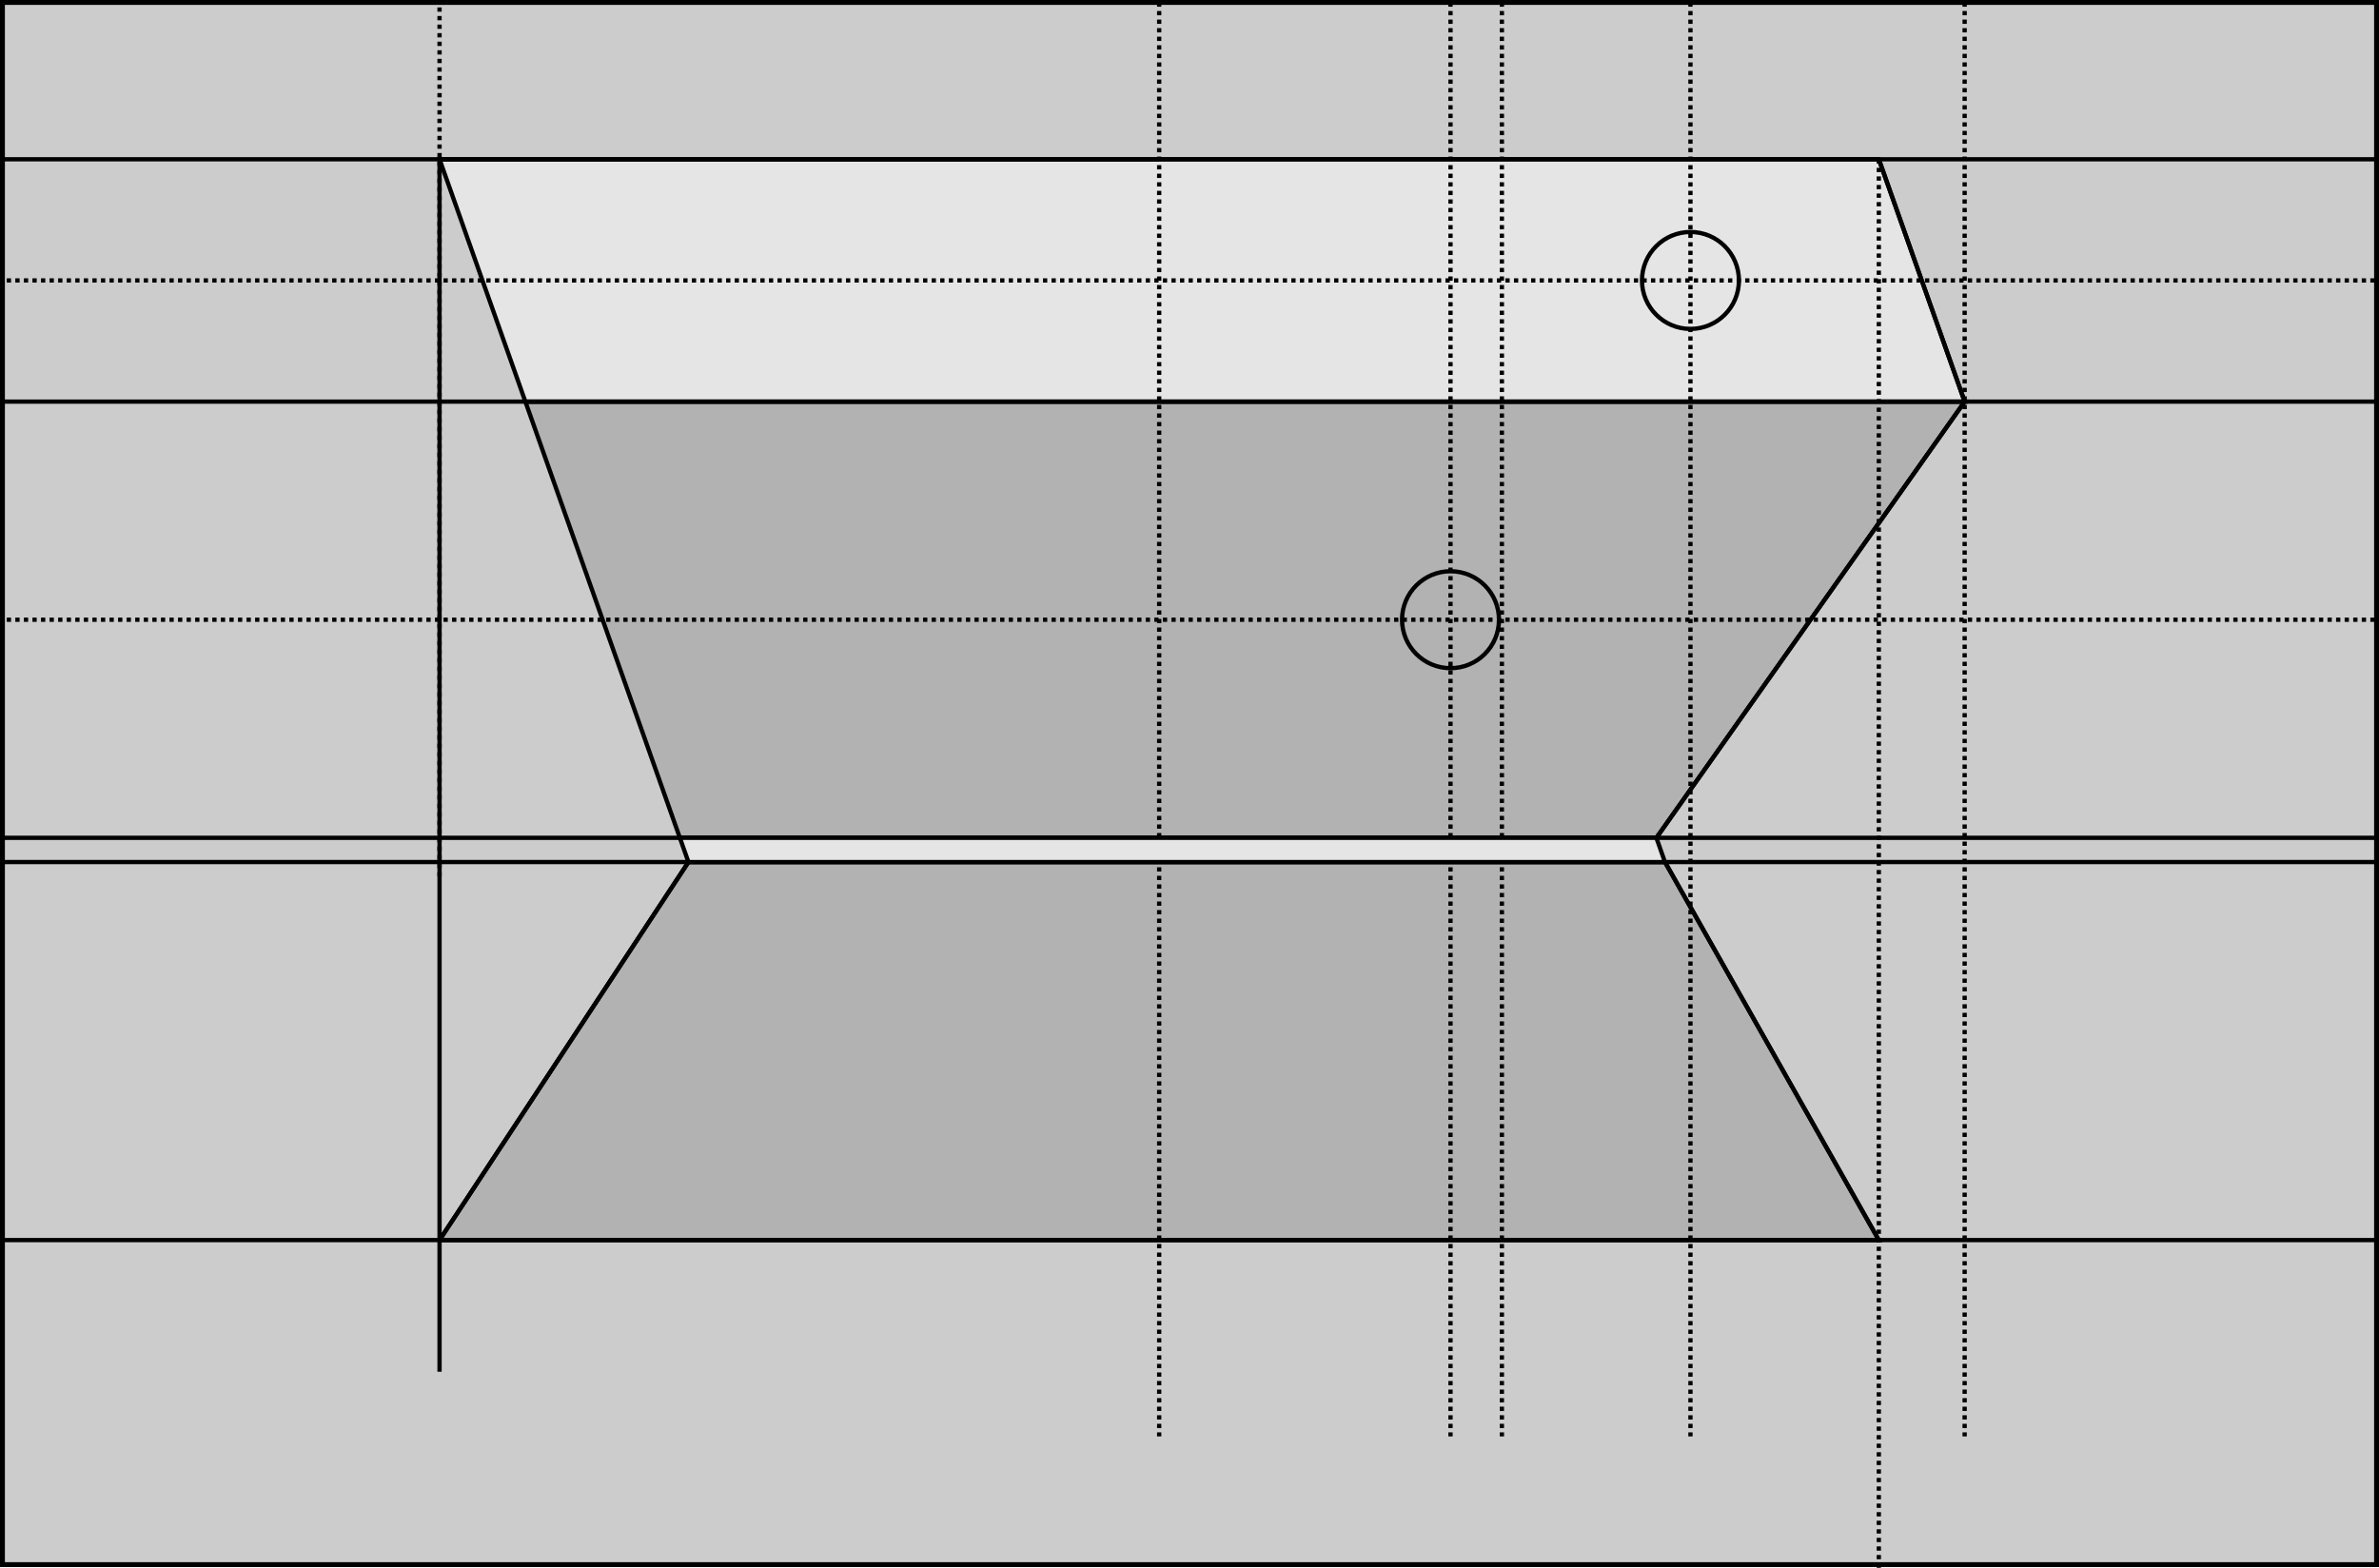
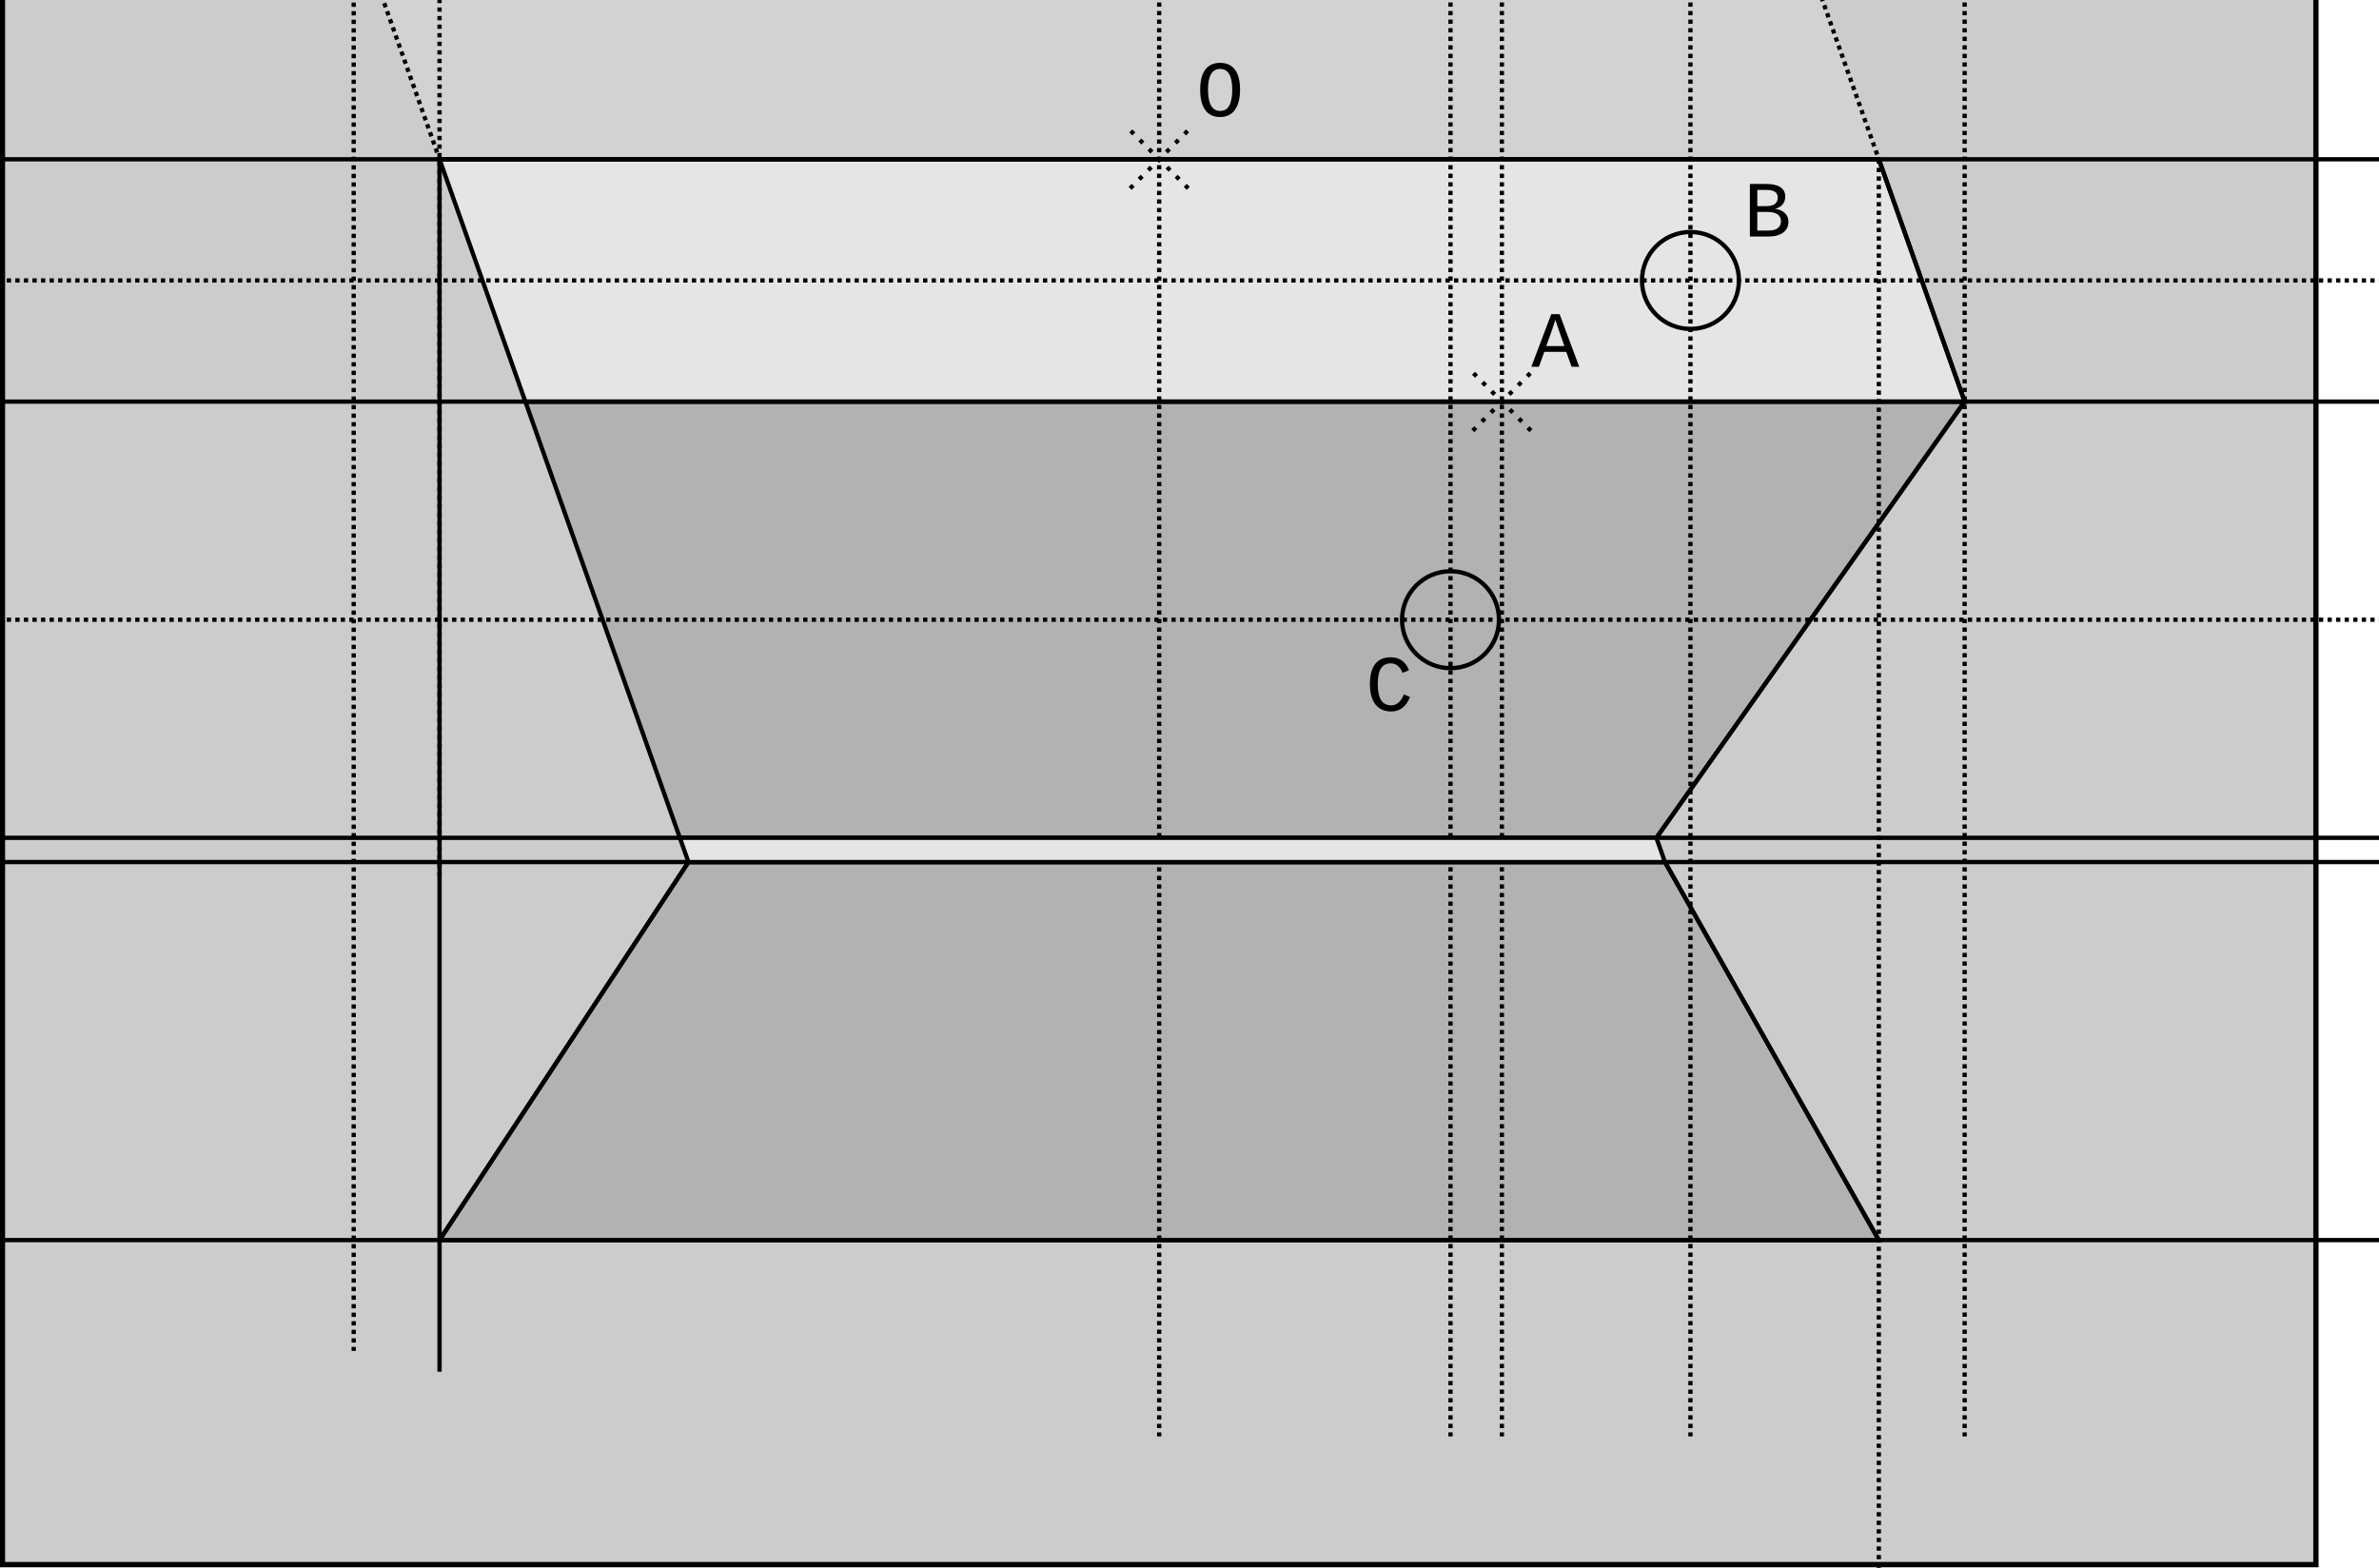
<svg xmlns="http://www.w3.org/2000/svg" width="147.234mm" height="96.999mm" viewBox="0 0 147.234 96.999" version="1.1" id="svg1117">
  <defs id="defs1114">
+     <rect x="271.145" y="8.654" width="36.539" height="28.611" id="rect5463" />
    <marker style="overflow:visible" id="marker1506" refX="0" refY="0" orient="auto">
      <path transform="matrix(-0.8,0,0,-0.8,-10,0)" style="fill:#000000;fill-opacity:1;fill-rule:evenodd;stroke:#000000;stroke-width:1pt;stroke-opacity:1" d="M 0,0 5,-5 -12.5,0 5,5 Z" id="path1504" />
    </marker>
    <marker style="overflow:visible" id="marker1472" refX="0" refY="0" orient="auto">
      <path transform="matrix(0.8,0,0,0.8,10,0)" style="fill:#000000;fill-opacity:1;fill-rule:evenodd;stroke:#000000;stroke-width:1pt;stroke-opacity:1" d="M 0,0 5,-5 -12.5,0 5,5 Z" id="path1470" />
    </marker>
    <marker style="overflow:visible" id="marker1130" refX="0" refY="0" orient="auto">
      <path transform="matrix(-0.8,0,0,-0.8,-10,0)" style="fill:#000000;fill-opacity:1;fill-rule:evenodd;stroke:#000000;stroke-width:1pt;stroke-opacity:1" d="M 0,0 5,-5 -12.5,0 5,5 Z" id="path1128" />
    </marker>
    <marker style="overflow:visible" id="marker1134" refX="0" refY="0" orient="auto">
      <path transform="matrix(0.8,0,0,0.8,10,0)" style="fill:#000000;fill-opacity:1;fill-rule:evenodd;stroke:#000000;stroke-width:1pt;stroke-opacity:1" d="M 0,0 5,-5 -12.5,0 5,5 Z" id="path1132" />
    </marker>
    <marker style="overflow:visible" id="marker1138" refX="0" refY="0" orient="auto">
      <path transform="matrix(0.8,0,0,0.8,10,0)" style="fill:#000000;fill-opacity:1;fill-rule:evenodd;stroke:#000000;stroke-width:1pt;stroke-opacity:1" d="M 0,0 5,-5 -12.5,0 5,5 Z" id="path1136" />
    </marker>
    <marker style="overflow:visible" id="marker1142" refX="0" refY="0" orient="auto">
      <path transform="matrix(-0.8,0,0,-0.8,-10,0)" style="fill:#000000;fill-opacity:1;fill-rule:evenodd;stroke:#000000;stroke-width:1pt;stroke-opacity:1" d="M 0,0 5,-5 -12.5,0 5,5 Z" id="path1140" />
    </marker>
    <marker style="overflow:visible" id="marker35235" refX="0" refY="0" orient="auto">
      <path transform="matrix(-0.4,0,0,-0.4,-4,0)" style="fill:context-stroke;fill-rule:evenodd;stroke:context-stroke;stroke-width:1pt" d="M 0,0 5,-5 -12.5,0 5,5 Z" id="path35233" />
    </marker>
    <marker style="overflow:visible" id="marker1884" refX="0" refY="0" orient="auto">
      <path transform="matrix(-0.4,0,0,-0.4,-4,0)" style="fill:context-stroke;fill-rule:evenodd;stroke:context-stroke;stroke-width:1pt" d="M 0,0 5,-5 -12.5,0 5,5 Z" id="path1882" />
    </marker>
+     <rect x="271.145" y="8.654" width="36.539" height="28.611" id="rect11149" />
+     <rect x="271.145" y="8.654" width="36.539" height="28.611" id="rect11149-5" />
+     <rect x="271.145" y="8.654" width="36.539" height="28.611" id="rect11149-5-9" />
  </defs>
  <g id="layer1" transform="translate(32.16268,-88.33581)">
-     <rect style="font-variation-settings:normal;opacity:1;vector-effect:none;fill:#cccccc;fill-opacity:1;fill-rule:evenodd;stroke:#000000;stroke-width:0.303px;stroke-linecap:butt;stroke-linejoin:miter;stroke-miterlimit:4;stroke-dasharray:none;stroke-dashoffset:0;stroke-opacity:1;-inkscape-stroke:none;stop-color:#000000;stop-opacity:1" id="rect138748" width="146.931" height="96.696" x="-32.011" y="88.487" />
+     <rect style="font-variation-settings:normal;opacity:1;vector-effect:none;fill:#cccccc;fill-opacity:1;fill-rule:evenodd;stroke:#000000;stroke-width:0.329px;stroke-linecap:butt;stroke-linejoin:miter;stroke-miterlimit:4;stroke-dasharray:none;stroke-dashoffset:0;stroke-opacity:1;-inkscape-stroke:none;stop-color:#000000;stop-opacity:1" id="rect138748" width="143.178" height="116.976" x="-32.011" y="68.207" />
+     <path style="fill:#e5e5e5;fill-opacity:0.252;stroke:#000000;stroke-width:0.265;stroke-linecap:butt;stroke-linejoin:miter;stroke-opacity:1;stroke-miterlimit:4;stroke-dasharray:0.265,0.265;stroke-dashoffset:0" d="m -10.272,83.195 h 89.076 l 5.312,15 H -4.96 Z" id="path1222" />
    <path style="fill:#b2b2b2;fill-opacity:1;stroke:#000000;stroke-width:0.265px;stroke-linecap:butt;stroke-linejoin:miter;stroke-opacity:1" d="M 0.351,113.195 H 89.428 l -19.079,27 H 9.913 l -9.561,-27" id="path4517" />
    <path style="fill:#e5e5e5;fill-opacity:1;stroke:#000000;stroke-width:0.265px;stroke-linecap:butt;stroke-linejoin:miter;stroke-opacity:1" d="M -4.96,98.195 H 84.116 l 5.312,15 H 0.351 Z" id="path3482" />
    <path style="fill:none;stroke:#000000;stroke-width:0.265px;stroke-linecap:butt;stroke-linejoin:miter;stroke-opacity:1" d="M -74.145,98.195 H 140.224" id="path1066" />
    <path style="fill:none;stroke:#000000;stroke-width:0.265px;stroke-linecap:butt;stroke-linejoin:miter;stroke-opacity:1" d="M -74.145,113.195 H 140.224" id="path1227" />
    <path style="fill:none;stroke:#000000;stroke-width:0.265px;stroke-linecap:butt;stroke-linejoin:miter;stroke-opacity:1" d="M -74.145,140.195 H 140.224" id="path1229" />
    <path style="fill:#b2b2b2;fill-opacity:1;stroke:#000000;stroke-width:0.265px;stroke-linecap:butt;stroke-linejoin:miter;stroke-opacity:1" d="m -4.96,165.095 15.404,-23.4 h 60.436 l 13.236,23.4 H -4.96" id="path5079" />
    <path style="fill:none;stroke:#000000;stroke-width:0.265px;stroke-linecap:butt;stroke-linejoin:miter;stroke-opacity:1" d="M -74.145,141.695 H 140.224" id="path1231" />
    <path style="fill:none;stroke:#000000;stroke-width:0.265px;stroke-linecap:butt;stroke-linejoin:miter;stroke-opacity:1" d="M -74.145,165.095 H 140.224" id="path1233" />
    <path style="fill:none;stroke:#000000;stroke-width:0.265;stroke-linecap:butt;stroke-linejoin:miter;stroke-miterlimit:4;stroke-dasharray:0.265, 0.265;stroke-dashoffset:0;stroke-opacity:1" d="M 39.578,88.487 V 177.247" id="path1351" />
    <path style="fill:none;stroke:#000000;stroke-width:0.265;stroke-linecap:butt;stroke-linejoin:miter;stroke-miterlimit:4;stroke-dasharray:0.265, 0.265;stroke-dashoffset:0;stroke-opacity:1" d="M 60.788,88.487 V 177.247" id="path1517" />
    <path style="fill:none;stroke:#000000;stroke-width:0.265;stroke-linecap:butt;stroke-linejoin:miter;stroke-miterlimit:4;stroke-dasharray:0.265, 0.265;stroke-dashoffset:0;stroke-opacity:1" d="M 72.458,88.487 V 177.247" id="path1519" />
    <path style="fill:none;stroke:#000000;stroke-width:0.265;stroke-linecap:butt;stroke-linejoin:miter;stroke-miterlimit:4;stroke-dasharray:0.265, 0.265;stroke-dashoffset:0;stroke-opacity:1" d="M 57.608,88.487 V 177.247" id="path1521" />
    <path style="fill:none;stroke:#000000;stroke-width:0.265;stroke-linecap:butt;stroke-linejoin:miter;stroke-miterlimit:4;stroke-dasharray:0.265, 0.265;stroke-dashoffset:0;stroke-opacity:1" d="M -74.145,105.695 H 140.224" id="path1610" />
    <path style="fill:none;stroke:#000000;stroke-width:0.265;stroke-linecap:butt;stroke-linejoin:miter;stroke-miterlimit:4;stroke-dasharray:0.265, 0.265;stroke-dashoffset:0;stroke-opacity:1" d="M -74.145,126.695 H 140.224" id="path1612" />
    <circle style="fill:none;stroke:#000000;stroke-width:0.265;stroke-miterlimit:4;stroke-dasharray:none;stroke-dashoffset:0" id="path1725" cx="57.608" cy="126.695" r="3" />
    <circle style="fill:none;stroke:#000000;stroke-width:0.265;stroke-miterlimit:4;stroke-dasharray:none;stroke-dashoffset:0" id="circle1897" cx="72.458" cy="105.695" r="3" />
    <path style="fill:none;stroke:#000000;stroke-width:0.265;stroke-linecap:butt;stroke-linejoin:miter;stroke-miterlimit:4;stroke-dasharray:0.265, 0.265;stroke-dashoffset:0;stroke-opacity:1" d="M 89.428,88.487 V 177.247" id="path1990" />
    <path style="fill:none;stroke:#000000;stroke-width:0.265px;stroke-linecap:butt;stroke-linejoin:miter;stroke-opacity:1" d="m 89.428,113.195 -19.079,27" id="path2117" />
    <path style="fill:none;stroke:#000000;stroke-width:0.265px;stroke-linecap:butt;stroke-linejoin:miter;stroke-opacity:1" d="M 89.428,113.195 84.116,98.195" id="path2714" />
    <path style="fill:none;stroke:#000000;stroke-width:0.265px;stroke-linecap:butt;stroke-linejoin:miter;stroke-opacity:1" d="M 39.578,98.195 H -4.96" id="path2984" />
    <path style="fill:none;stroke:#000000;stroke-width:0.265;stroke-linecap:butt;stroke-linejoin:miter;stroke-miterlimit:4;stroke-dasharray:0.265, 0.265;stroke-dashoffset:0;stroke-opacity:1" d="M -4.96,53.816 V 142.575" id="path3246" />
    <path style="fill:none;stroke:#000000;stroke-width:0.265;stroke-linecap:butt;stroke-linejoin:miter;stroke-miterlimit:4;stroke-dasharray:0.265, 0.265;stroke-dashoffset:0;stroke-opacity:1" d="M 84.116,98.195 V 186.955" id="path3347" />
    <path style="fill:#e5e5e5;fill-opacity:1;stroke:#000000;stroke-width:0.265px;stroke-linecap:butt;stroke-linejoin:miter;stroke-opacity:1" d="M 9.913,140.195 H 70.349 l 0.531,1.5 H 10.444 Z" id="path4046" />
    <path style="fill:none;stroke:#000000;stroke-width:0.265px;stroke-linecap:butt;stroke-linejoin:miter;stroke-opacity:1" d="m 84.116,165.095 -13.236,-23.4" id="path4478" />
    <path style="fill:none;stroke:#000000;stroke-width:0.265px;stroke-linecap:butt;stroke-linejoin:miter;stroke-opacity:1" d="M -4.96,98.195 V 173.244" id="path4513" />
    <path style="fill:none;stroke:#000000;stroke-width:0.265px;stroke-linecap:butt;stroke-linejoin:miter;stroke-opacity:1" d="m 10.444,141.695 -15.404,23.4" id="path4515" />
+     <g id="g1111" transform="translate(1.044455,25.32998)">
+       <path style="fill:none;stroke:#000000;stroke-width:0.265;stroke-linecap:butt;stroke-linejoin:miter;stroke-miterlimit:4;stroke-dasharray:0.265, 0.529;stroke-dashoffset:0;stroke-opacity:1" d="m 36.734,74.664 3.598,-3.598" id="path945" />
+       <path style="fill:none;stroke:#000000;stroke-width:0.265;stroke-linecap:butt;stroke-linejoin:miter;stroke-miterlimit:4;stroke-dasharray:0.265, 0.529;stroke-dashoffset:0;stroke-opacity:1" d="m 40.332,74.664 -3.598,-3.598" id="path1027" />
+     </g>
+     <g id="g1167" transform="translate(22.25446,40.32998)">
+       <path style="fill:none;stroke:#000000;stroke-width:0.265;stroke-linecap:butt;stroke-linejoin:miter;stroke-miterlimit:4;stroke-dasharray:0.265, 0.529;stroke-dashoffset:0;stroke-opacity:1" d="m 36.734,74.664 3.598,-3.598" id="path1163" />
+       <path style="fill:none;stroke:#000000;stroke-width:0.265;stroke-linecap:butt;stroke-linejoin:miter;stroke-miterlimit:4;stroke-dasharray:0.265, 0.529;stroke-dashoffset:0;stroke-opacity:1" d="m 40.332,74.664 -3.598,-3.598" id="path1165" />
+     </g>
+     <path style="fill:none;stroke:#000000;stroke-width:0.265;stroke-linecap:butt;stroke-linejoin:miter;stroke-miterlimit:4;stroke-dasharray:0.265, 0.265;stroke-dashoffset:0;stroke-opacity:1" d="M -10.272,83.195 V 171.955" id="path2214" />
+     <text xml:space="preserve" transform="matrix(0.2645833,0,0,0.2645833,-29.87308,88.84461)" id="text5461" style="font-size:18.667px;line-height:1.25;font-family:'Courier New';-inkscape-font-specification:'Courier New, Normal';white-space:pre;shape-inside:url(#rect5463)">
+       <tspan x="271.145" y="25.264" id="tspan15308">O</tspan>
+     </text>
+     <text xml:space="preserve" transform="matrix(0.2645833,0,0,0.2645833,-9.130894,104.353)" id="text11147" style="font-size:18.667px;line-height:1.25;font-family:'Courier New';-inkscape-font-specification:'Courier New, Normal';white-space:pre;shape-inside:url(#rect11149)">
+       <tspan x="271.145" y="25.264" id="tspan15310">A</tspan>
+     </text>
+     <text xml:space="preserve" transform="matrix(0.2645833,0,0,0.2645833,4.003486,96.29108)" id="text11147-7" style="font-size:18.667px;line-height:1.25;font-family:'Courier New';-inkscape-font-specification:'Courier New, Normal';white-space:pre;shape-inside:url(#rect11149-5)">
+       <tspan x="271.145" y="25.264" id="tspan15312">B</tspan>
+     </text>
+     <text xml:space="preserve" transform="matrix(0.2645833,0,0,0.2645833,-19.39169,125.6394)" id="text11147-7-1" style="font-size:18.667px;line-height:1.25;font-family:'Courier New';-inkscape-font-specification:'Courier New, Normal';white-space:pre;shape-inside:url(#rect11149-5-9)">
+       <tspan x="271.145" y="25.264" id="tspan15314">C</tspan>
+     </text>
  </g>
</svg>
